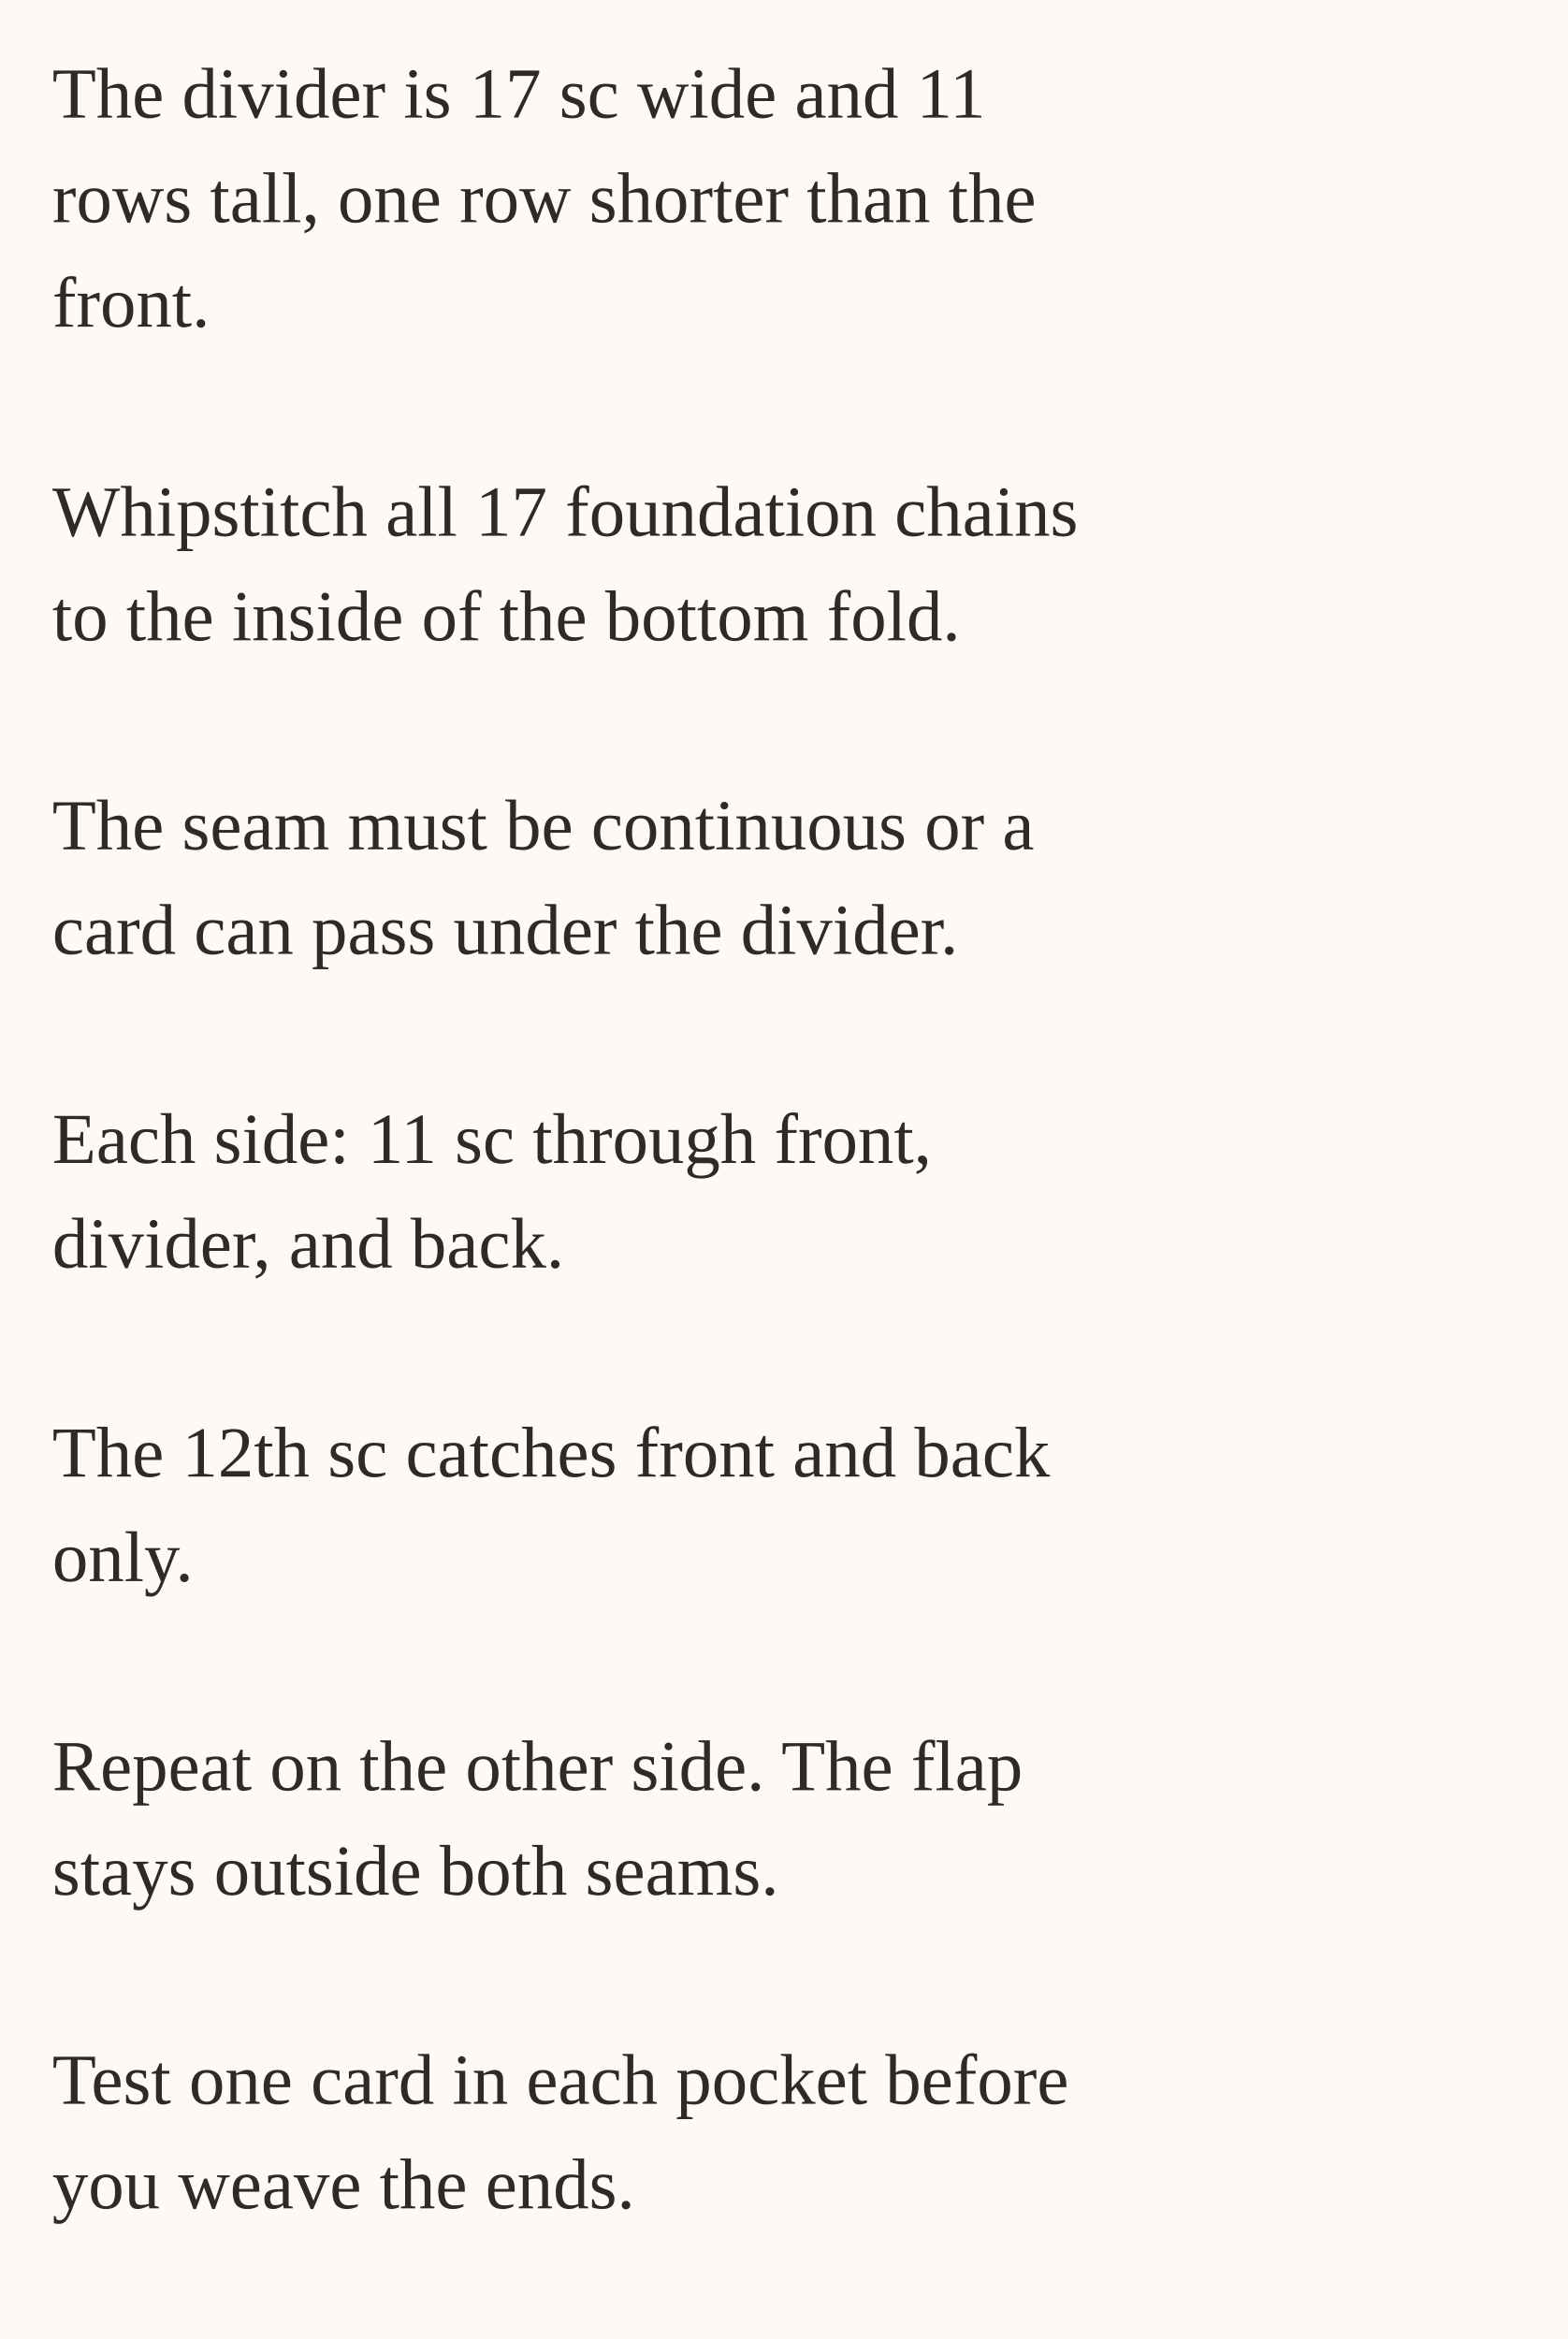
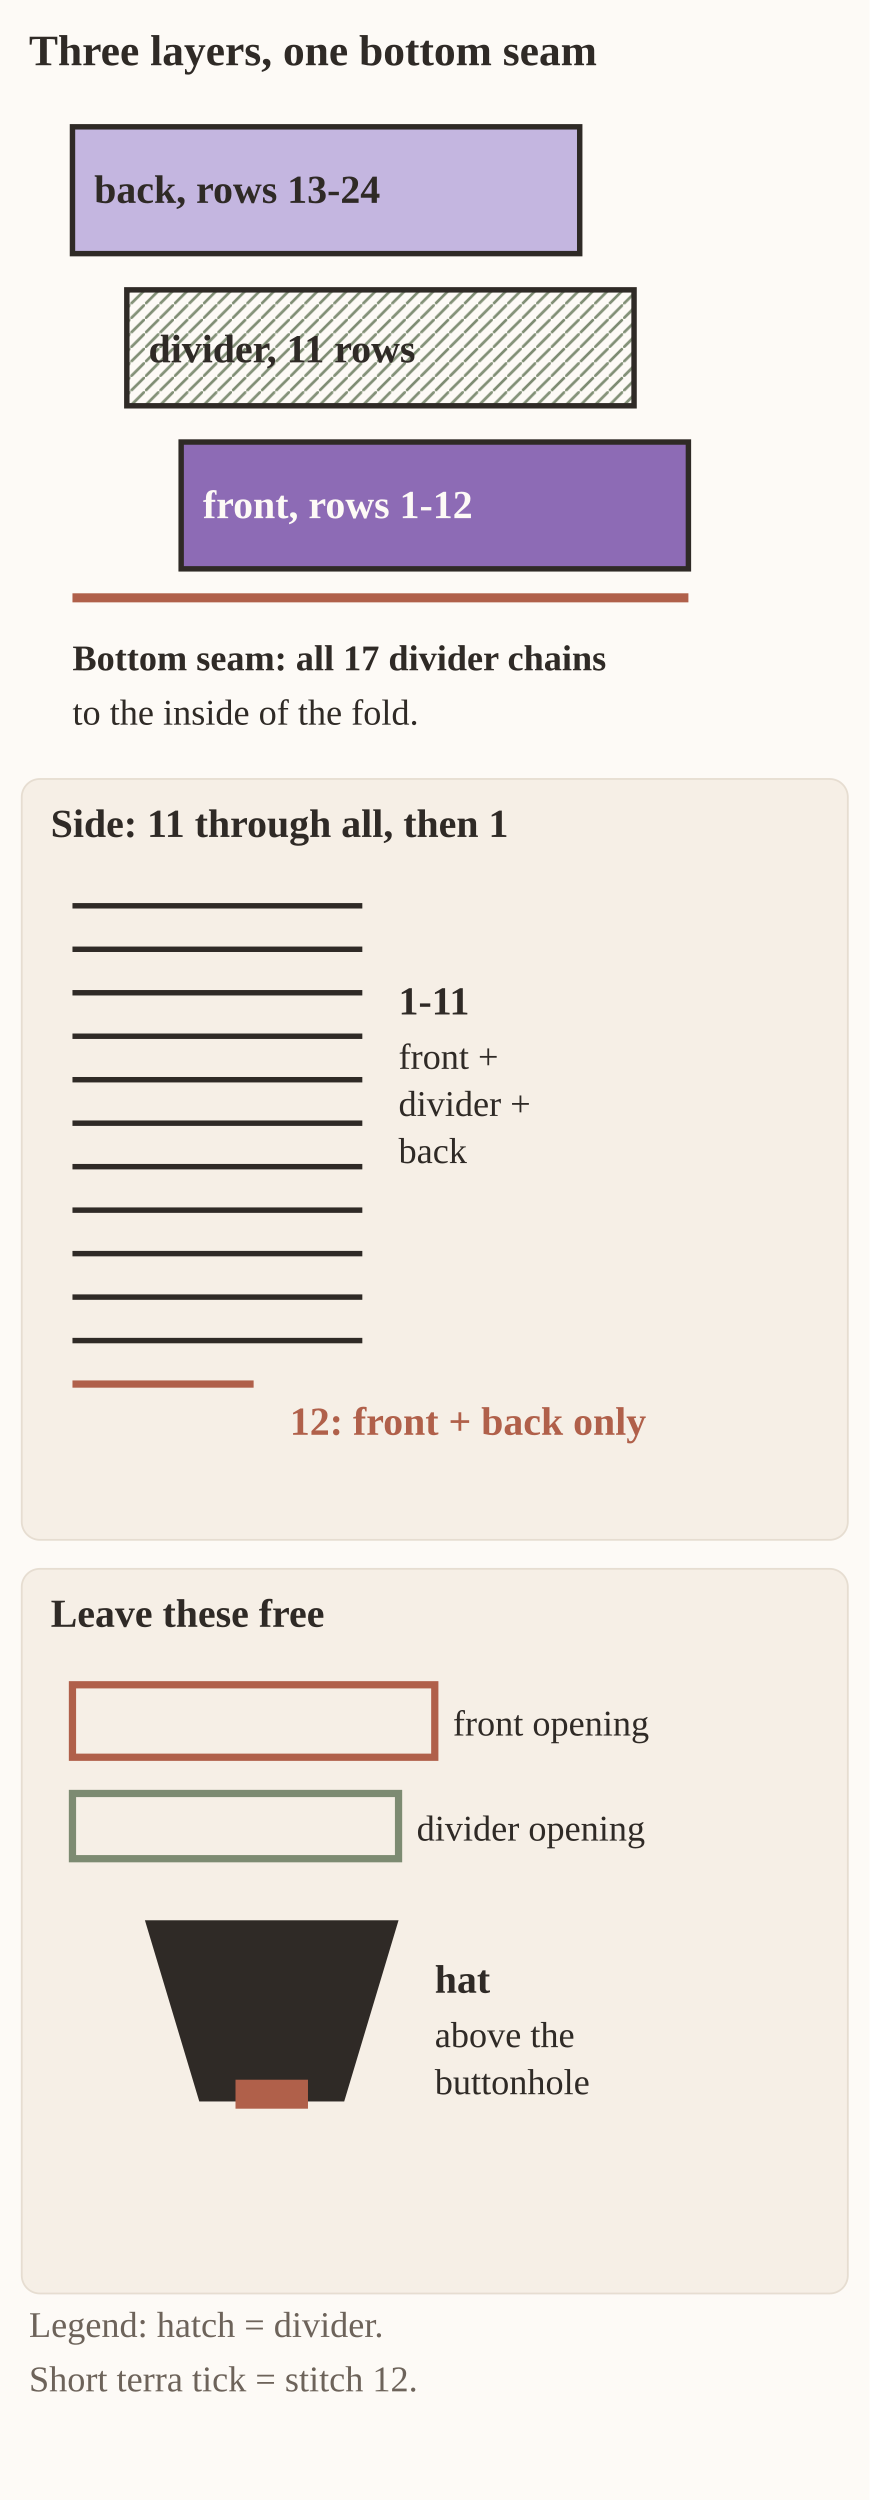
- <svg xmlns="http://www.w3.org/2000/svg" viewBox="0 0 480 716" role="img">
-   <rect width="480" height="716" fill="#fdfaf6" />
-   <g font-family="Georgia, Times New Roman, serif">
-     <text x="16" y="36" font-size="22" fill="#2f2a26">The divider is 17 sc wide and 11</text>
-     <text x="16" y="68" font-size="22" fill="#2f2a26">rows tall, one row shorter than the</text>
-     <text x="16" y="100" font-size="22" fill="#2f2a26">front.</text>
-     <text x="16" y="164" font-size="22" fill="#2f2a26">Whipstitch all 17 foundation chains</text>
-     <text x="16" y="196" font-size="22" fill="#2f2a26">to the inside of the bottom fold.</text>
-     <text x="16" y="260" font-size="22" fill="#2f2a26">The seam must be continuous or a</text>
-     <text x="16" y="292" font-size="22" fill="#2f2a26">card can pass under the divider.</text>
-     <text x="16" y="356" font-size="22" fill="#2f2a26">Each side: 11 sc through front,</text>
-     <text x="16" y="388" font-size="22" fill="#2f2a26">divider, and back.</text>
-     <text x="16" y="452" font-size="22" fill="#2f2a26">The 12th sc catches front and back</text>
-     <text x="16" y="484" font-size="22" fill="#2f2a26">only.</text>
-     <text x="16" y="548" font-size="22" fill="#2f2a26">Repeat on the other side. The flap</text>
-     <text x="16" y="580" font-size="22" fill="#2f2a26">stays outside both seams.</text>
-     <text x="16" y="644" font-size="22" fill="#2f2a26">Test one card in each pocket before</text>
-     <text x="16" y="676" font-size="22" fill="#2f2a26">you weave the ends.</text>
-   </g>
+ <svg xmlns="http://www.w3.org/2000/svg" viewBox="0 0 480 1380" role="img">
+   <rect width="480" height="1380" fill="#fdfaf6" />
+   <style>text{font-family:Georgia,"Times New Roman",serif}</style>
+   <defs>
+     <marker id="ah" viewBox="0 0 10 10" refX="8" refY="5" markerWidth="8" markerHeight="8" orient="auto-start-reverse">
+       <path d="M0 0L10 5L0 10z" fill="#b0604a" />
+     </marker>
+     <pattern id="hatch" width="8" height="8" patternUnits="userSpaceOnUse">
+       <path d="M0 8L8 0" stroke="#7d8b72" stroke-width="1.5" />
+     </pattern>
+   </defs>
+   <text x="16" y="36" font-size="24" fill="#2f2a26" text-anchor="start" font-weight="bold">Three layers, one bottom seam</text>
+   <rect x="40" y="70" width="280" height="70" fill="#c4b6e0" stroke="#2f2a26" stroke-width="3" />
+   <text x="52" y="112" font-size="22" fill="#2f2a26" text-anchor="start" font-weight="bold">back, rows 13-24</text>
+   <rect x="70" y="160" width="280" height="64" fill="url(#hatch)" stroke="#2f2a26" stroke-width="3" />
+   <text x="82" y="200" font-size="22" fill="#2f2a26" text-anchor="start" font-weight="bold">divider, 11 rows</text>
+   <rect x="100" y="244" width="280" height="70" fill="#8d6bb5" stroke="#2f2a26" stroke-width="3" />
+   <text x="112" y="286" font-size="22" fill="#fdfaf6" text-anchor="start" font-weight="bold">front, rows 1-12</text>
+   <line x1="40" y1="330" x2="380" y2="330" stroke="#b0604a" stroke-width="5" />
+   <text x="40" y="370" font-size="20" fill="#2f2a26" text-anchor="start" font-weight="bold">Bottom seam: all 17 divider chains</text>
+   <text x="40" y="400" font-size="20" fill="#2f2a26" text-anchor="start">to the inside of the fold.</text>
+   <rect x="12" y="430" width="456" height="420" rx="10" fill="#f6efe6" stroke="#e6ddd1" />
+   <text x="28" y="462" font-size="22" fill="#2f2a26" text-anchor="start" font-weight="bold">Side: 11 through all, then 1</text>
+   <line x1="40" y1="500" x2="200" y2="500" stroke="#2f2a26" stroke-width="3" />
+   <line x1="40" y1="524" x2="200" y2="524" stroke="#2f2a26" stroke-width="3" />
+   <line x1="40" y1="548" x2="200" y2="548" stroke="#2f2a26" stroke-width="3" />
+   <line x1="40" y1="572" x2="200" y2="572" stroke="#2f2a26" stroke-width="3" />
+   <line x1="40" y1="596" x2="200" y2="596" stroke="#2f2a26" stroke-width="3" />
+   <line x1="40" y1="620" x2="200" y2="620" stroke="#2f2a26" stroke-width="3" />
+   <line x1="40" y1="644" x2="200" y2="644" stroke="#2f2a26" stroke-width="3" />
+   <line x1="40" y1="668" x2="200" y2="668" stroke="#2f2a26" stroke-width="3" />
+   <line x1="40" y1="692" x2="200" y2="692" stroke="#2f2a26" stroke-width="3" />
+   <line x1="40" y1="716" x2="200" y2="716" stroke="#2f2a26" stroke-width="3" />
+   <line x1="40" y1="740" x2="200" y2="740" stroke="#2f2a26" stroke-width="3" />
+   <line x1="40" y1="764" x2="140" y2="764" stroke="#b0604a" stroke-width="4" />
+   <text x="220" y="560" font-size="22" fill="#2f2a26" text-anchor="start" font-weight="bold">1-11</text>
+   <text x="220" y="590" font-size="20" fill="#2f2a26" text-anchor="start">front +</text>
+   <text x="220" y="616" font-size="20" fill="#2f2a26" text-anchor="start">divider +</text>
+   <text x="220" y="642" font-size="20" fill="#2f2a26" text-anchor="start">back</text>
+   <text x="160" y="792" font-size="22" fill="#b0604a" text-anchor="start" font-weight="bold">12: front + back only</text>
+   <rect x="12" y="866" width="456" height="400" rx="10" fill="#f6efe6" stroke="#e6ddd1" />
+   <text x="28" y="898" font-size="22" fill="#2f2a26" text-anchor="start" font-weight="bold">Leave these free</text>
+   <rect x="40" y="930" width="200" height="40" fill="none" stroke="#b0604a" stroke-width="4" />
+   <text x="250" y="958" font-size="20" fill="#2f2a26" text-anchor="start">front opening</text>
+   <rect x="40" y="990" width="180" height="36" fill="none" stroke="#7d8b72" stroke-width="4" />
+   <text x="230" y="1016" font-size="20" fill="#2f2a26" text-anchor="start">divider opening</text>
+   <polygon points="80,1060 220,1060 190,1160 110,1160" fill="#2f2a26" />
+   <rect x="130" y="1148" width="40" height="16" fill="#b0604a" />
+   <text x="240" y="1100" font-size="22" fill="#2f2a26" text-anchor="start" font-weight="bold">hat</text>
+   <text x="240" y="1130" font-size="20" fill="#2f2a26" text-anchor="start">above the</text>
+   <text x="240" y="1156" font-size="20" fill="#2f2a26" text-anchor="start">buttonhole</text>
+   <text x="16" y="1290" font-size="20" fill="#6d635a" text-anchor="start">Legend: hatch = divider.</text>
+   <text x="16" y="1320" font-size="20" fill="#6d635a" text-anchor="start">Short terra tick = stitch 12.</text>
</svg>
